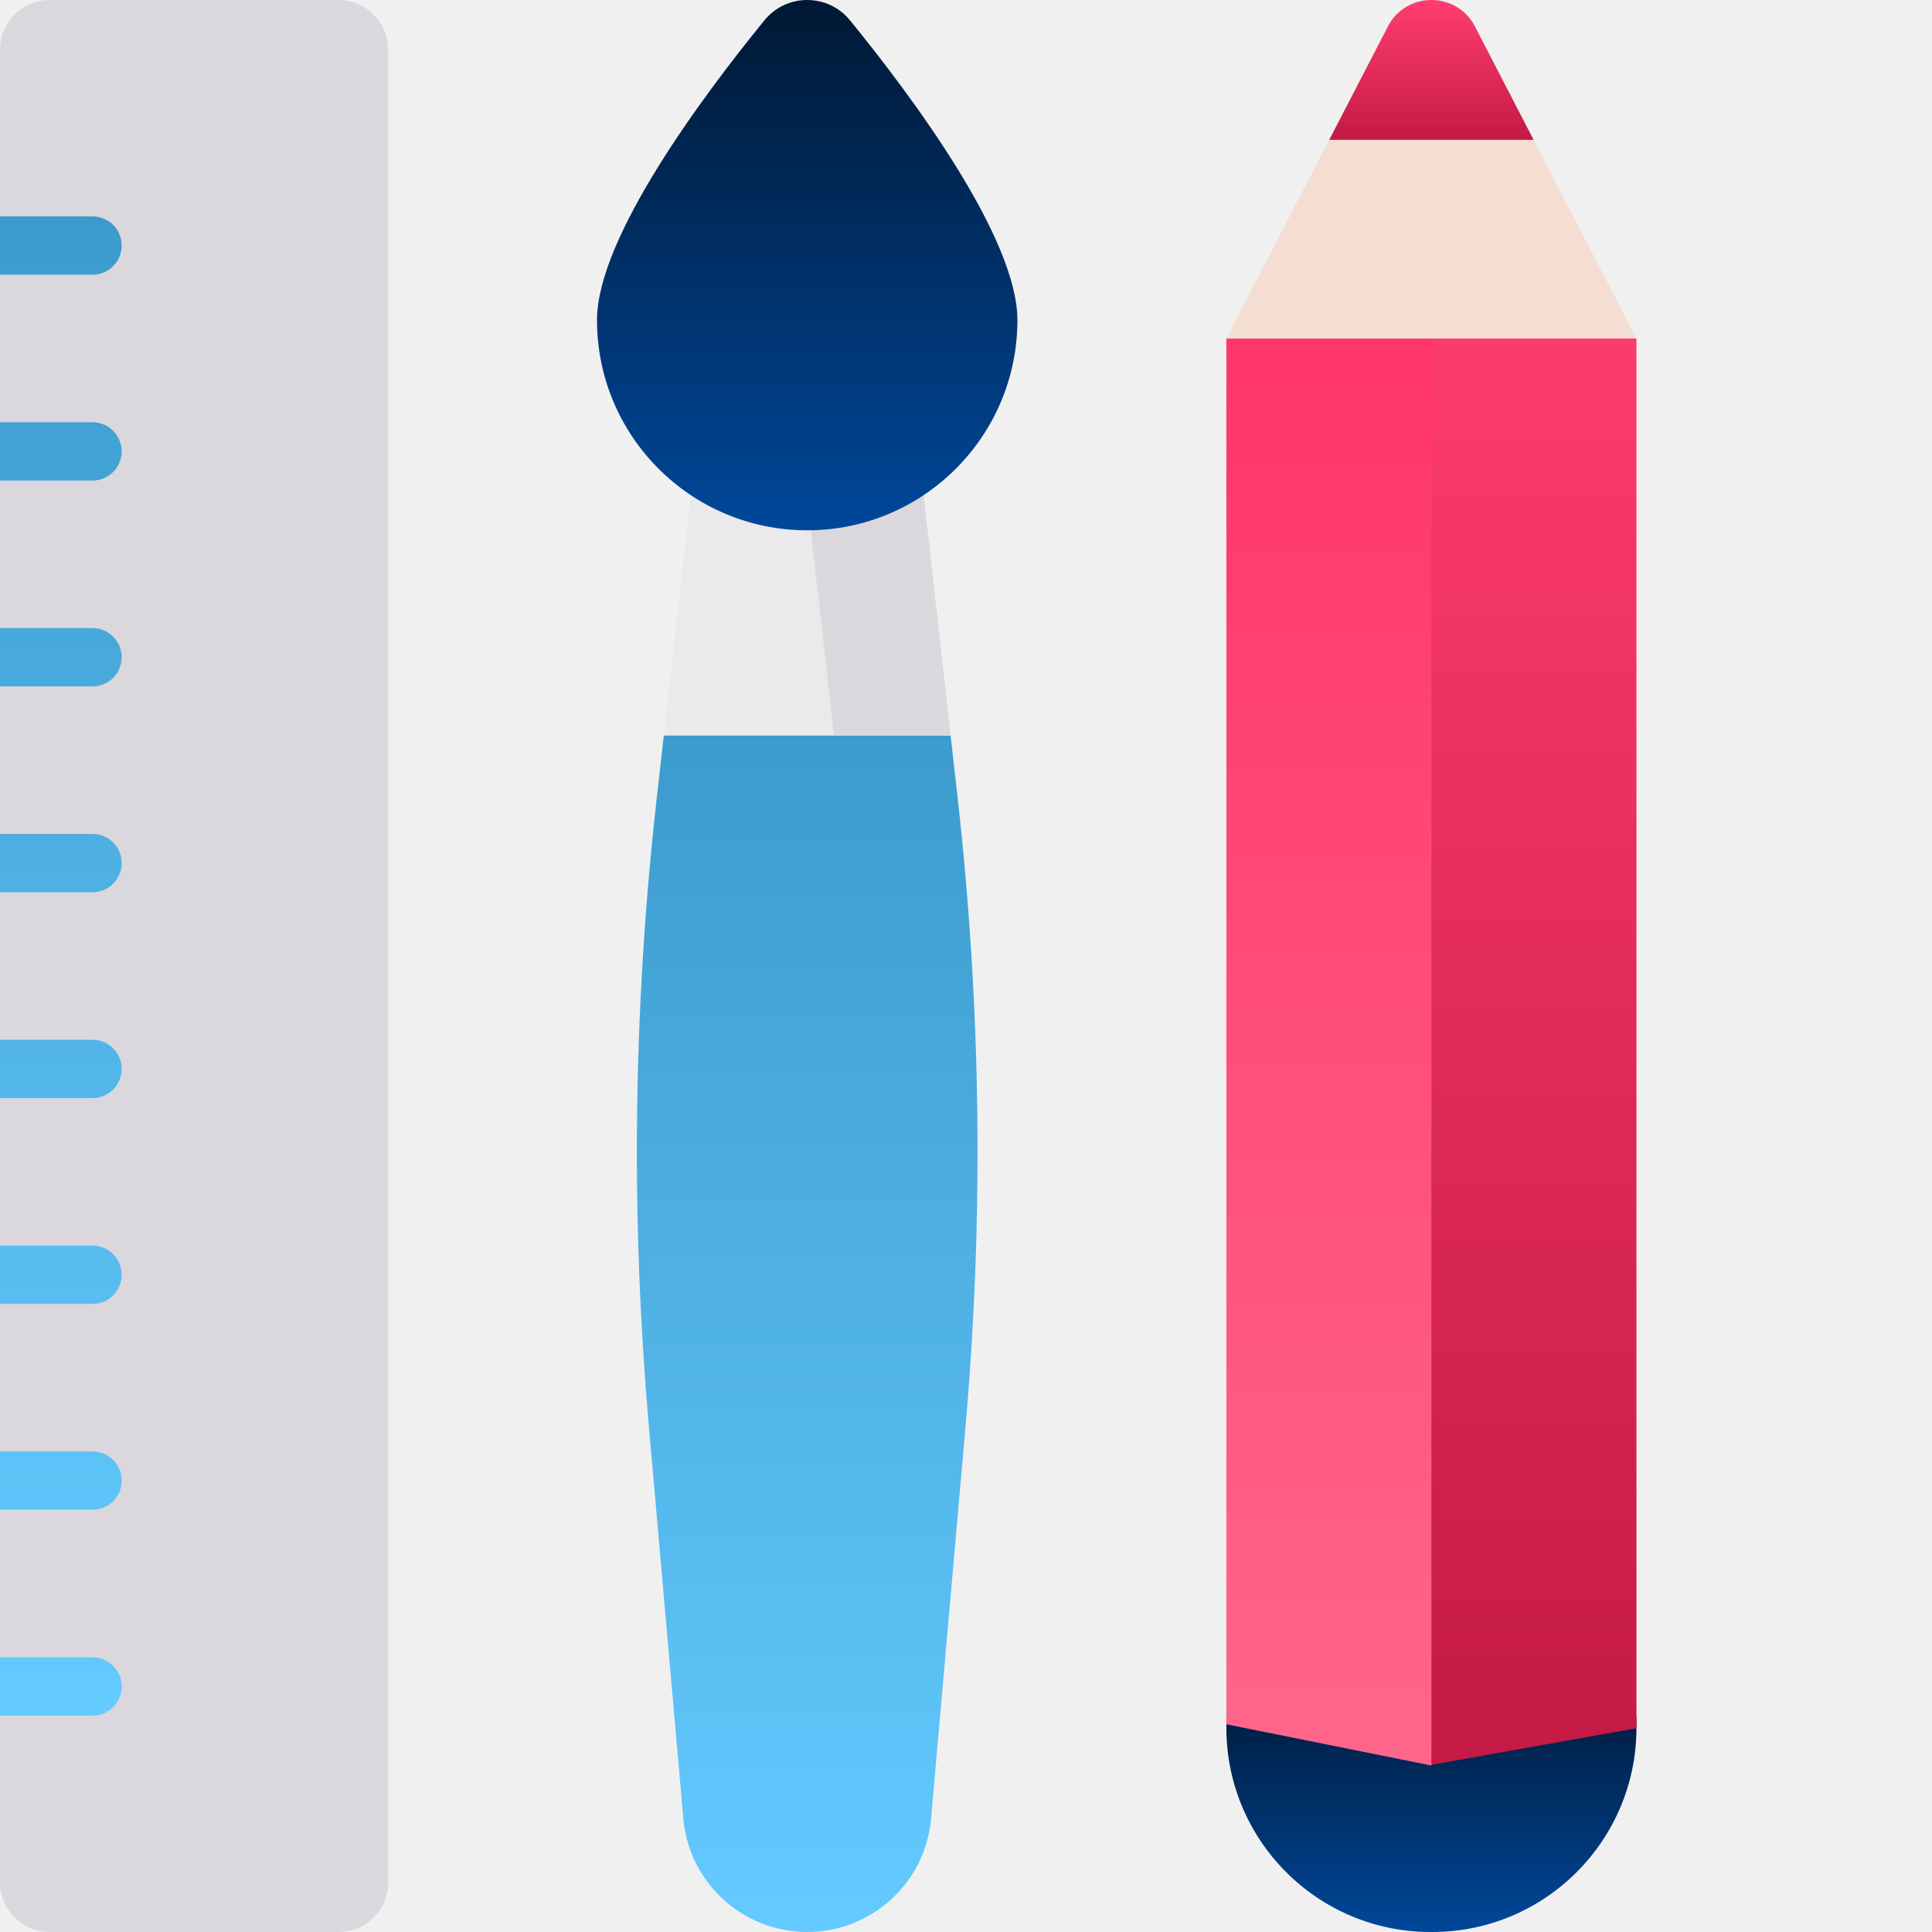
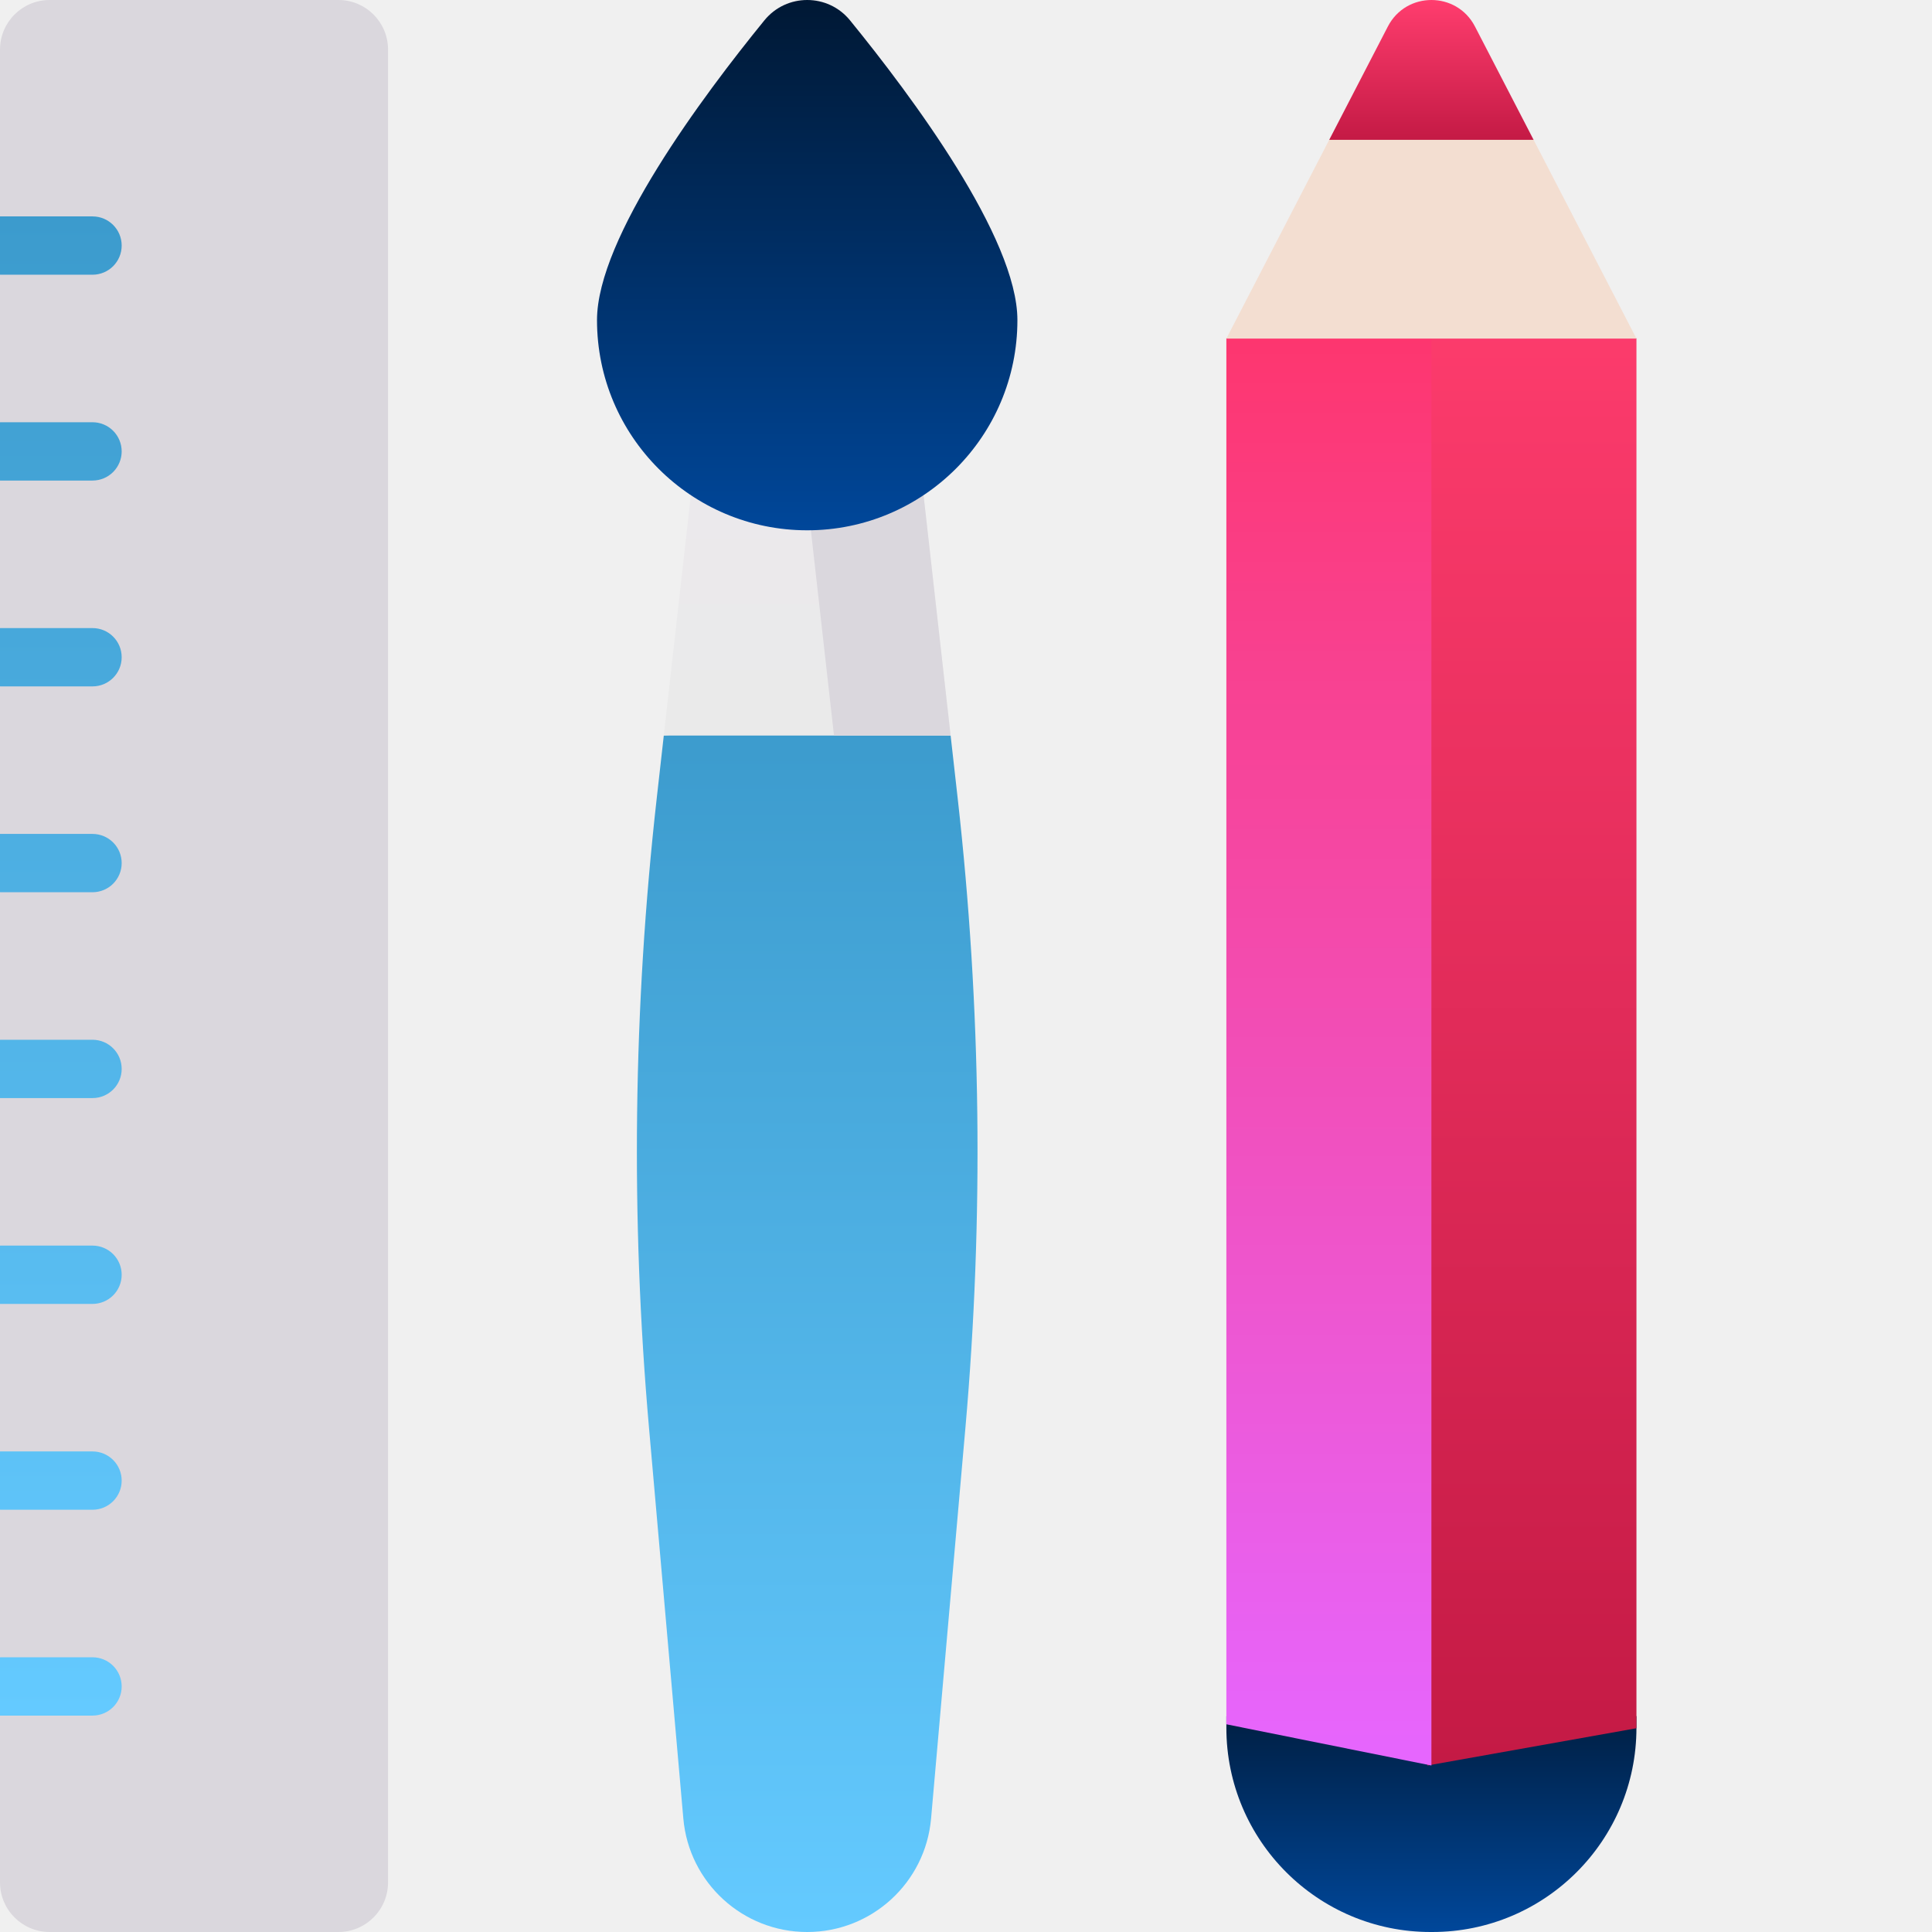
<svg xmlns="http://www.w3.org/2000/svg" width="512" height="512" viewBox="0 0 512 512" fill="none">
-   <g clip-path="url(#clip0_75_102)">
-     <path d="M379.556 512H379.12C349.23 512 325 487.77 325 457.88V454.804L379.338 444.502L433.676 454.804V457.88C433.676 487.77 409.446 512 379.556 512Z" fill="url(#paint0_linear_75_102)" />
-     <path d="M251.924 194.928L202.379 192.15L175.912 194.928L174.036 211.59C167.799 266.983 167.114 322.861 171.993 378.39L181.091 481.932C182.586 498.948 196.836 512.001 213.918 512.001C231 512.001 245.25 498.948 246.745 481.932L255.843 378.39C260.723 322.861 260.038 266.983 253.8 211.59L251.924 194.928Z" fill="url(#paint1_linear_75_102)" />
-     <path d="M251.924 194.928L244.103 125.471H183.733L175.912 194.928H251.924Z" fill="url(#paint2_linear_75_102)" />
+   <g clip-path="url(#clip0_101_398)">
+     <path d="M379.556 512H379.12C349.23 512 325 487.77 325 457.88V454.804L379.338 444.502L433.676 454.804V457.88C433.676 487.77 409.446 512 379.556 512Z" fill="url(#paint0_linear_101_398)" />
+     <path d="M251.924 194.928L202.379 192.15L175.912 194.928L174.036 211.59C167.799 266.983 167.114 322.861 171.993 378.39L181.091 481.932C182.586 498.948 196.836 512.001 213.918 512.001C231 512.001 245.25 498.948 246.745 481.932L255.843 378.39C260.723 322.861 260.038 266.983 253.8 211.59L251.924 194.928Z" fill="url(#paint1_linear_101_398)" />
+     <path d="M251.924 194.928L244.103 125.471H183.733L175.912 194.928H251.924Z" fill="url(#paint2_linear_101_398)" />
    <path d="M244.103 125.471H213.197L221.019 194.928H251.924L244.103 125.471Z" fill="#DAD7DD" />
-     <path d="M433.676 458.002V89.669L379.338 66.121L371.543 217.337L378.288 467.877L433.676 458.002Z" fill="url(#paint3_linear_75_102)" />
-     <path d="M379.338 467.877V66.121L325 89.669V456.956L379.338 467.877Z" fill="url(#paint4_linear_75_102)" />
+     <path d="M433.676 458.002V89.669L379.338 66.121L371.543 217.337L378.288 467.877L433.676 458.002Z" fill="url(#paint3_linear_101_398)" />
+     <path d="M379.338 467.877V66.121L325 89.669V456.956L379.338 467.877Z" fill="url(#paint4_linear_101_398)" />
    <path d="M352.259 37.051L325 89.726H433.676L406.418 37.051L364.952 35.523L352.259 37.051Z" fill="#F3DED1" />
-     <path d="M406.419 37.05L390.88 7.022C386.035 -2.341 372.644 -2.341 367.799 7.022L352.26 37.05H406.419Z" fill="url(#paint5_linear_75_102)" />
-     <path d="M269.623 84.829C269.623 115.595 244.683 140.535 213.918 140.535C183.153 140.535 158.213 115.595 158.213 84.829C158.213 62.989 186.288 25.375 202.576 5.389C208.433 -1.796 219.404 -1.796 225.261 5.389C241.548 25.375 269.623 62.989 269.623 84.829Z" fill="url(#paint6_linear_75_102)" />
+     <path d="M406.419 37.05L390.88 7.022C386.035 -2.341 372.644 -2.341 367.799 7.022L352.26 37.05H406.419Z" fill="url(#paint5_linear_101_398)" />
+     <path d="M269.623 84.829C269.623 115.595 244.683 140.535 213.918 140.535C183.153 140.535 158.213 115.595 158.213 84.829C158.213 62.989 186.288 25.375 202.576 5.389C208.433 -1.796 219.404 -1.796 225.261 5.389C241.548 25.375 269.623 62.989 269.623 84.829Z" fill="url(#paint6_linear_101_398)" />
    <path d="M13.145 0H89.692C96.951 0 102.835 5.885 102.835 13.143V498.856C102.835 506.115 96.95 511.999 89.692 511.999H13.145C5.886 511.999 0.002 506.114 0.002 498.856V454.65L5.153 446.924L0.002 439.198V400.1L5.153 392.374L0.002 384.648V345.551L4.123 337.825L0.002 330.099V291.002L4.123 283.276L0.002 275.55V236.453L4.123 228.727L0.002 221.001V181.904L5.153 174.178L0.002 166.452V127.355L4.123 119.629L0.002 111.903V72.803L5.153 65.077L0.002 57.351V13.144C0.002 5.885 5.886 0 13.145 0Z" fill="#DAD7DD" />
-     <path d="M24.52 439.197H0V454.65H24.52C26.569 454.65 28.534 453.836 29.983 452.387C31.432 450.938 32.246 448.973 32.246 446.924C32.246 445.909 32.046 444.904 31.658 443.967C31.27 443.029 30.701 442.177 29.983 441.46C29.266 440.742 28.414 440.173 27.477 439.785C26.539 439.396 25.535 439.197 24.52 439.197ZM24.52 384.648H0V400.1H24.52C26.569 400.1 28.534 399.286 29.983 397.837C31.432 396.388 32.246 394.423 32.246 392.374C32.246 391.359 32.046 390.354 31.658 389.417C31.27 388.479 30.701 387.628 29.983 386.91C29.266 386.193 28.414 385.624 27.477 385.235C26.539 384.847 25.535 384.647 24.52 384.648ZM24.52 330.098H0V345.551H24.52C26.569 345.551 28.534 344.737 29.983 343.288C31.432 341.839 32.246 339.874 32.246 337.825C32.246 336.81 32.047 335.805 31.659 334.868C31.27 333.93 30.701 333.078 29.984 332.361C29.266 331.643 28.415 331.074 27.477 330.686C26.54 330.297 25.535 330.097 24.52 330.098ZM24.52 275.549H0V291.002H24.52C28.787 291.002 32.246 287.543 32.246 283.276C32.246 279.009 28.788 275.549 24.52 275.549ZM24.52 220.999H0V236.452H24.52C26.569 236.452 28.534 235.638 29.983 234.189C31.432 232.74 32.246 230.775 32.246 228.726C32.246 227.711 32.047 226.706 31.659 225.769C31.27 224.831 30.701 223.979 29.984 223.262C29.266 222.544 28.415 221.975 27.477 221.587C26.54 221.198 25.535 220.998 24.52 220.999ZM24.52 166.449H0V181.902H24.52C28.787 181.902 32.246 178.443 32.246 174.176C32.246 169.909 28.788 166.449 24.52 166.449ZM24.52 111.899H0V127.352H24.52C26.569 127.352 28.534 126.538 29.983 125.089C31.432 123.64 32.246 121.675 32.246 119.626C32.246 118.611 32.046 117.606 31.658 116.669C31.27 115.731 30.701 114.879 29.983 114.162C29.266 113.444 28.414 112.875 27.477 112.487C26.539 112.098 25.535 111.899 24.52 111.899ZM24.52 57.35H0V72.803H24.52C28.787 72.803 32.246 69.344 32.246 65.077C32.246 60.81 28.788 57.35 24.52 57.35Z" fill="url(#paint7_linear_75_102)" />
+     <path d="M24.52 439.197H0V454.65H24.52C26.569 454.65 28.534 453.836 29.983 452.387C31.432 450.938 32.246 448.973 32.246 446.924C32.246 445.909 32.046 444.904 31.658 443.967C31.27 443.029 30.701 442.177 29.983 441.46C29.266 440.742 28.414 440.173 27.477 439.785C26.539 439.396 25.535 439.197 24.52 439.197ZM24.52 384.648H0V400.1H24.52C26.569 400.1 28.534 399.286 29.983 397.837C31.432 396.388 32.246 394.423 32.246 392.374C32.246 391.359 32.046 390.354 31.658 389.417C31.27 388.479 30.701 387.628 29.983 386.91C29.266 386.193 28.414 385.624 27.477 385.235C26.539 384.847 25.535 384.647 24.52 384.648ZM24.52 330.098H0V345.551H24.52C26.569 345.551 28.534 344.737 29.983 343.288C31.432 341.839 32.246 339.874 32.246 337.825C32.246 336.81 32.047 335.805 31.659 334.868C31.27 333.93 30.701 333.078 29.984 332.361C29.266 331.643 28.415 331.074 27.477 330.686C26.54 330.297 25.535 330.097 24.52 330.098ZM24.52 275.549H0V291.002H24.52C28.787 291.002 32.246 287.543 32.246 283.276C32.246 279.009 28.788 275.549 24.52 275.549ZM24.52 220.999H0V236.452H24.52C26.569 236.452 28.534 235.638 29.983 234.189C31.432 232.74 32.246 230.775 32.246 228.726C32.246 227.711 32.047 226.706 31.659 225.769C31.27 224.831 30.701 223.979 29.984 223.262C29.266 222.544 28.415 221.975 27.477 221.587C26.54 221.198 25.535 220.998 24.52 220.999ZM24.52 166.449H0V181.902H24.52C28.787 181.902 32.246 178.443 32.246 174.176C32.246 169.909 28.788 166.449 24.52 166.449ZM24.52 111.899H0V127.352H24.52C26.569 127.352 28.534 126.538 29.983 125.089C31.432 123.64 32.246 121.675 32.246 119.626C32.246 118.611 32.046 117.606 31.658 116.669C31.27 115.731 30.701 114.879 29.983 114.162C29.266 113.444 28.414 112.875 27.477 112.487C26.539 112.098 25.535 111.899 24.52 111.899ZM24.52 57.35H0V72.803H24.52C28.787 72.803 32.246 69.344 32.246 65.077C32.246 60.81 28.788 57.35 24.52 57.35Z" fill="url(#paint7_linear_101_398)" />
  </g>
  <defs>
-     <linearGradient id="paint0_linear_75_102" x1="379.338" y1="444.502" x2="379.338" y2="512" gradientUnits="userSpaceOnUse">
+     <linearGradient id="paint0_linear_101_398" x1="379.338" y1="444.502" x2="379.338" y2="512" gradientUnits="userSpaceOnUse">
      <stop stop-color="#001834" />
      <stop offset="1" stop-color="#00479A" />
    </linearGradient>
-     <linearGradient id="paint1_linear_75_102" x1="213.918" y1="192.15" x2="213.918" y2="512.001" gradientUnits="userSpaceOnUse">
+     <linearGradient id="paint1_linear_101_398" x1="213.918" y1="192.15" x2="213.918" y2="512.001" gradientUnits="userSpaceOnUse">
      <stop stop-color="#3C9BCD" />
      <stop offset="1" stop-color="#64CAFF" />
    </linearGradient>
-     <linearGradient id="paint2_linear_75_102" x1="213.918" y1="125.471" x2="213.918" y2="194.928" gradientUnits="userSpaceOnUse">
+     <linearGradient id="paint2_linear_101_398" x1="213.918" y1="125.471" x2="213.918" y2="194.928" gradientUnits="userSpaceOnUse">
      <stop stop-color="#EBE9EC" />
      <stop offset="1" stop-color="#EAEAEA" />
    </linearGradient>
-     <linearGradient id="paint3_linear_75_102" x1="402.609" y1="66.121" x2="402.609" y2="467.877" gradientUnits="userSpaceOnUse">
+     <linearGradient id="paint3_linear_101_398" x1="402.609" y1="66.121" x2="402.609" y2="467.877" gradientUnits="userSpaceOnUse">
      <stop stop-color="#FF3D6E" />
      <stop offset="1" stop-color="#C41A45" />
    </linearGradient>
-     <linearGradient id="paint4_linear_75_102" x1="352.169" y1="66.121" x2="352.169" y2="467.877" gradientUnits="userSpaceOnUse">
+     <linearGradient id="paint4_linear_101_398" x1="352.169" y1="66.121" x2="352.169" y2="467.877" gradientUnits="userSpaceOnUse">
      <stop stop-color="#FF3366" />
-       <stop offset="1" stop-color="#FF668C" />
+       <stop offset="1" stop-color="#E666FF" />
    </linearGradient>
-     <linearGradient id="paint5_linear_75_102" x1="379.339" y1="0" x2="379.339" y2="37.05" gradientUnits="userSpaceOnUse">
+     <linearGradient id="paint5_linear_101_398" x1="379.339" y1="0" x2="379.339" y2="37.05" gradientUnits="userSpaceOnUse">
      <stop stop-color="#FF3D6E" />
      <stop offset="1" stop-color="#C41A45" />
    </linearGradient>
-     <linearGradient id="paint6_linear_75_102" x1="213.918" y1="0" x2="213.918" y2="140.535" gradientUnits="userSpaceOnUse">
+     <linearGradient id="paint6_linear_101_398" x1="213.918" y1="0" x2="213.918" y2="140.535" gradientUnits="userSpaceOnUse">
      <stop stop-color="#001834" />
      <stop offset="1" stop-color="#00479A" />
    </linearGradient>
-     <linearGradient id="paint7_linear_75_102" x1="16.123" y1="57.35" x2="16.123" y2="454.65" gradientUnits="userSpaceOnUse">
+     <linearGradient id="paint7_linear_101_398" x1="16.123" y1="57.35" x2="16.123" y2="454.65" gradientUnits="userSpaceOnUse">
      <stop stop-color="#3C9BCD" />
      <stop offset="1" stop-color="#64CAFF" />
    </linearGradient>
-     <clipPath id="clip0_75_102">
+     <clipPath id="clip0_101_398">
      <rect width="512" height="512" fill="white" />
    </clipPath>
  </defs>
</svg>
